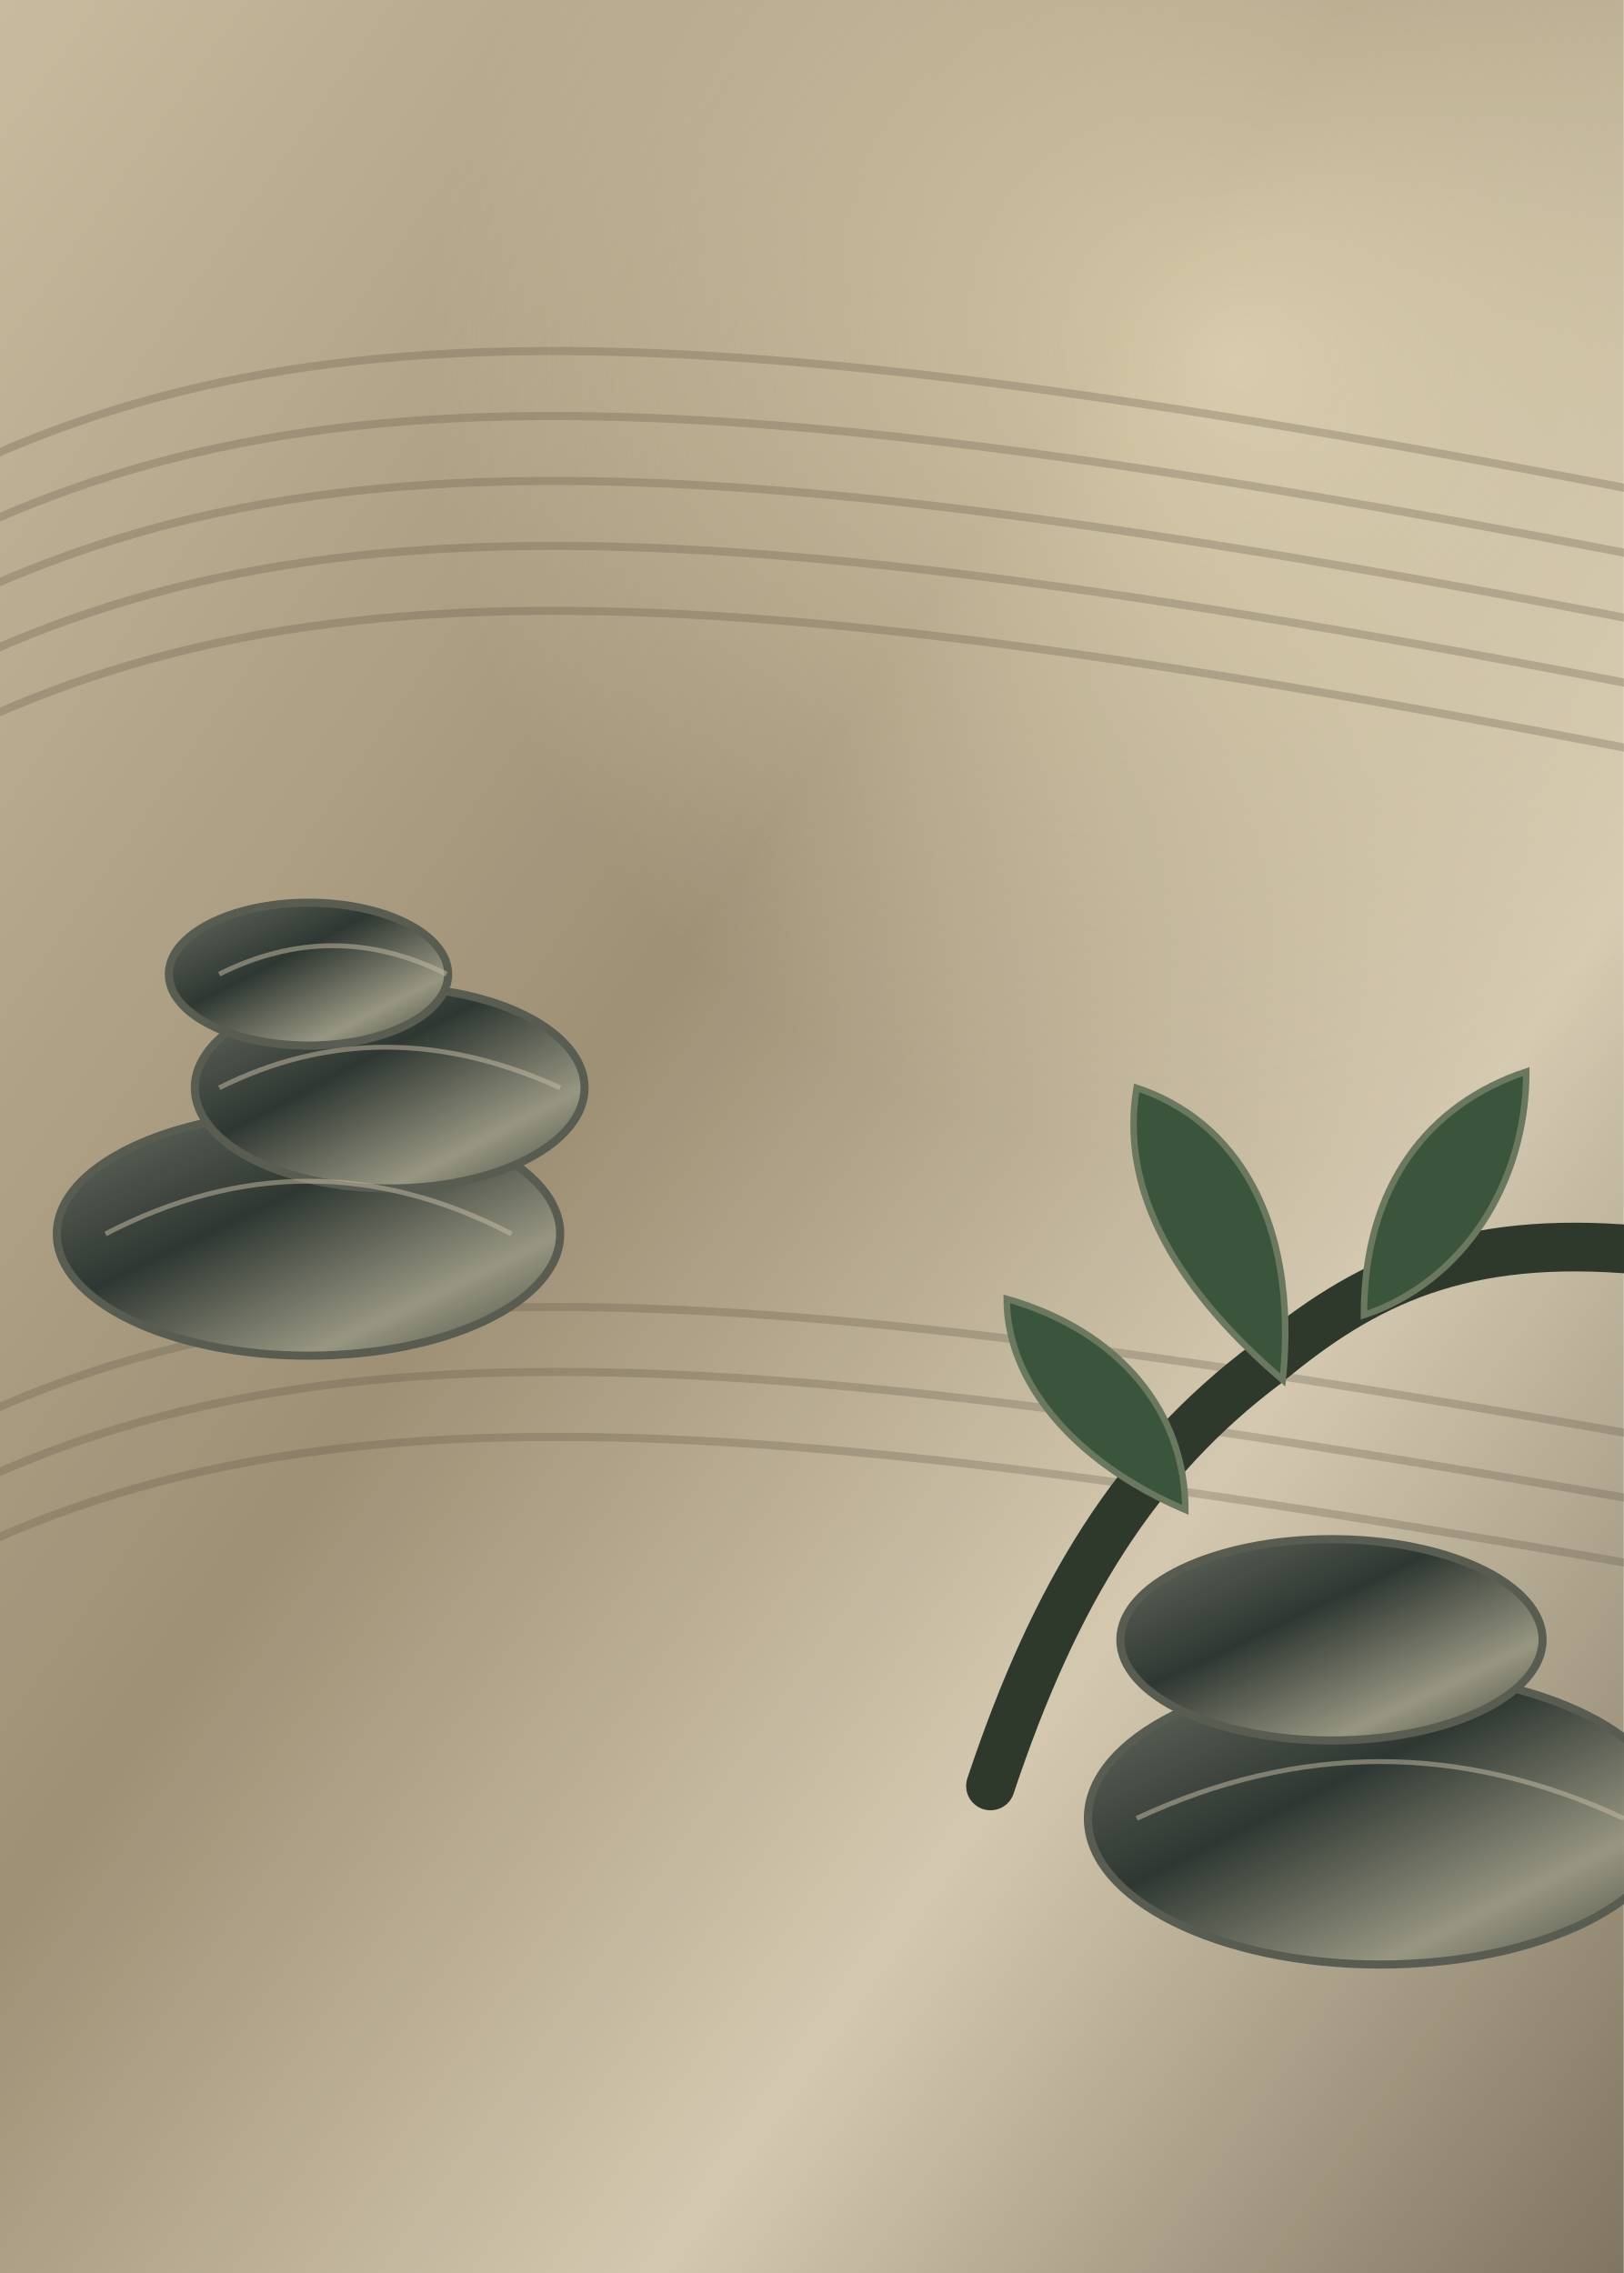
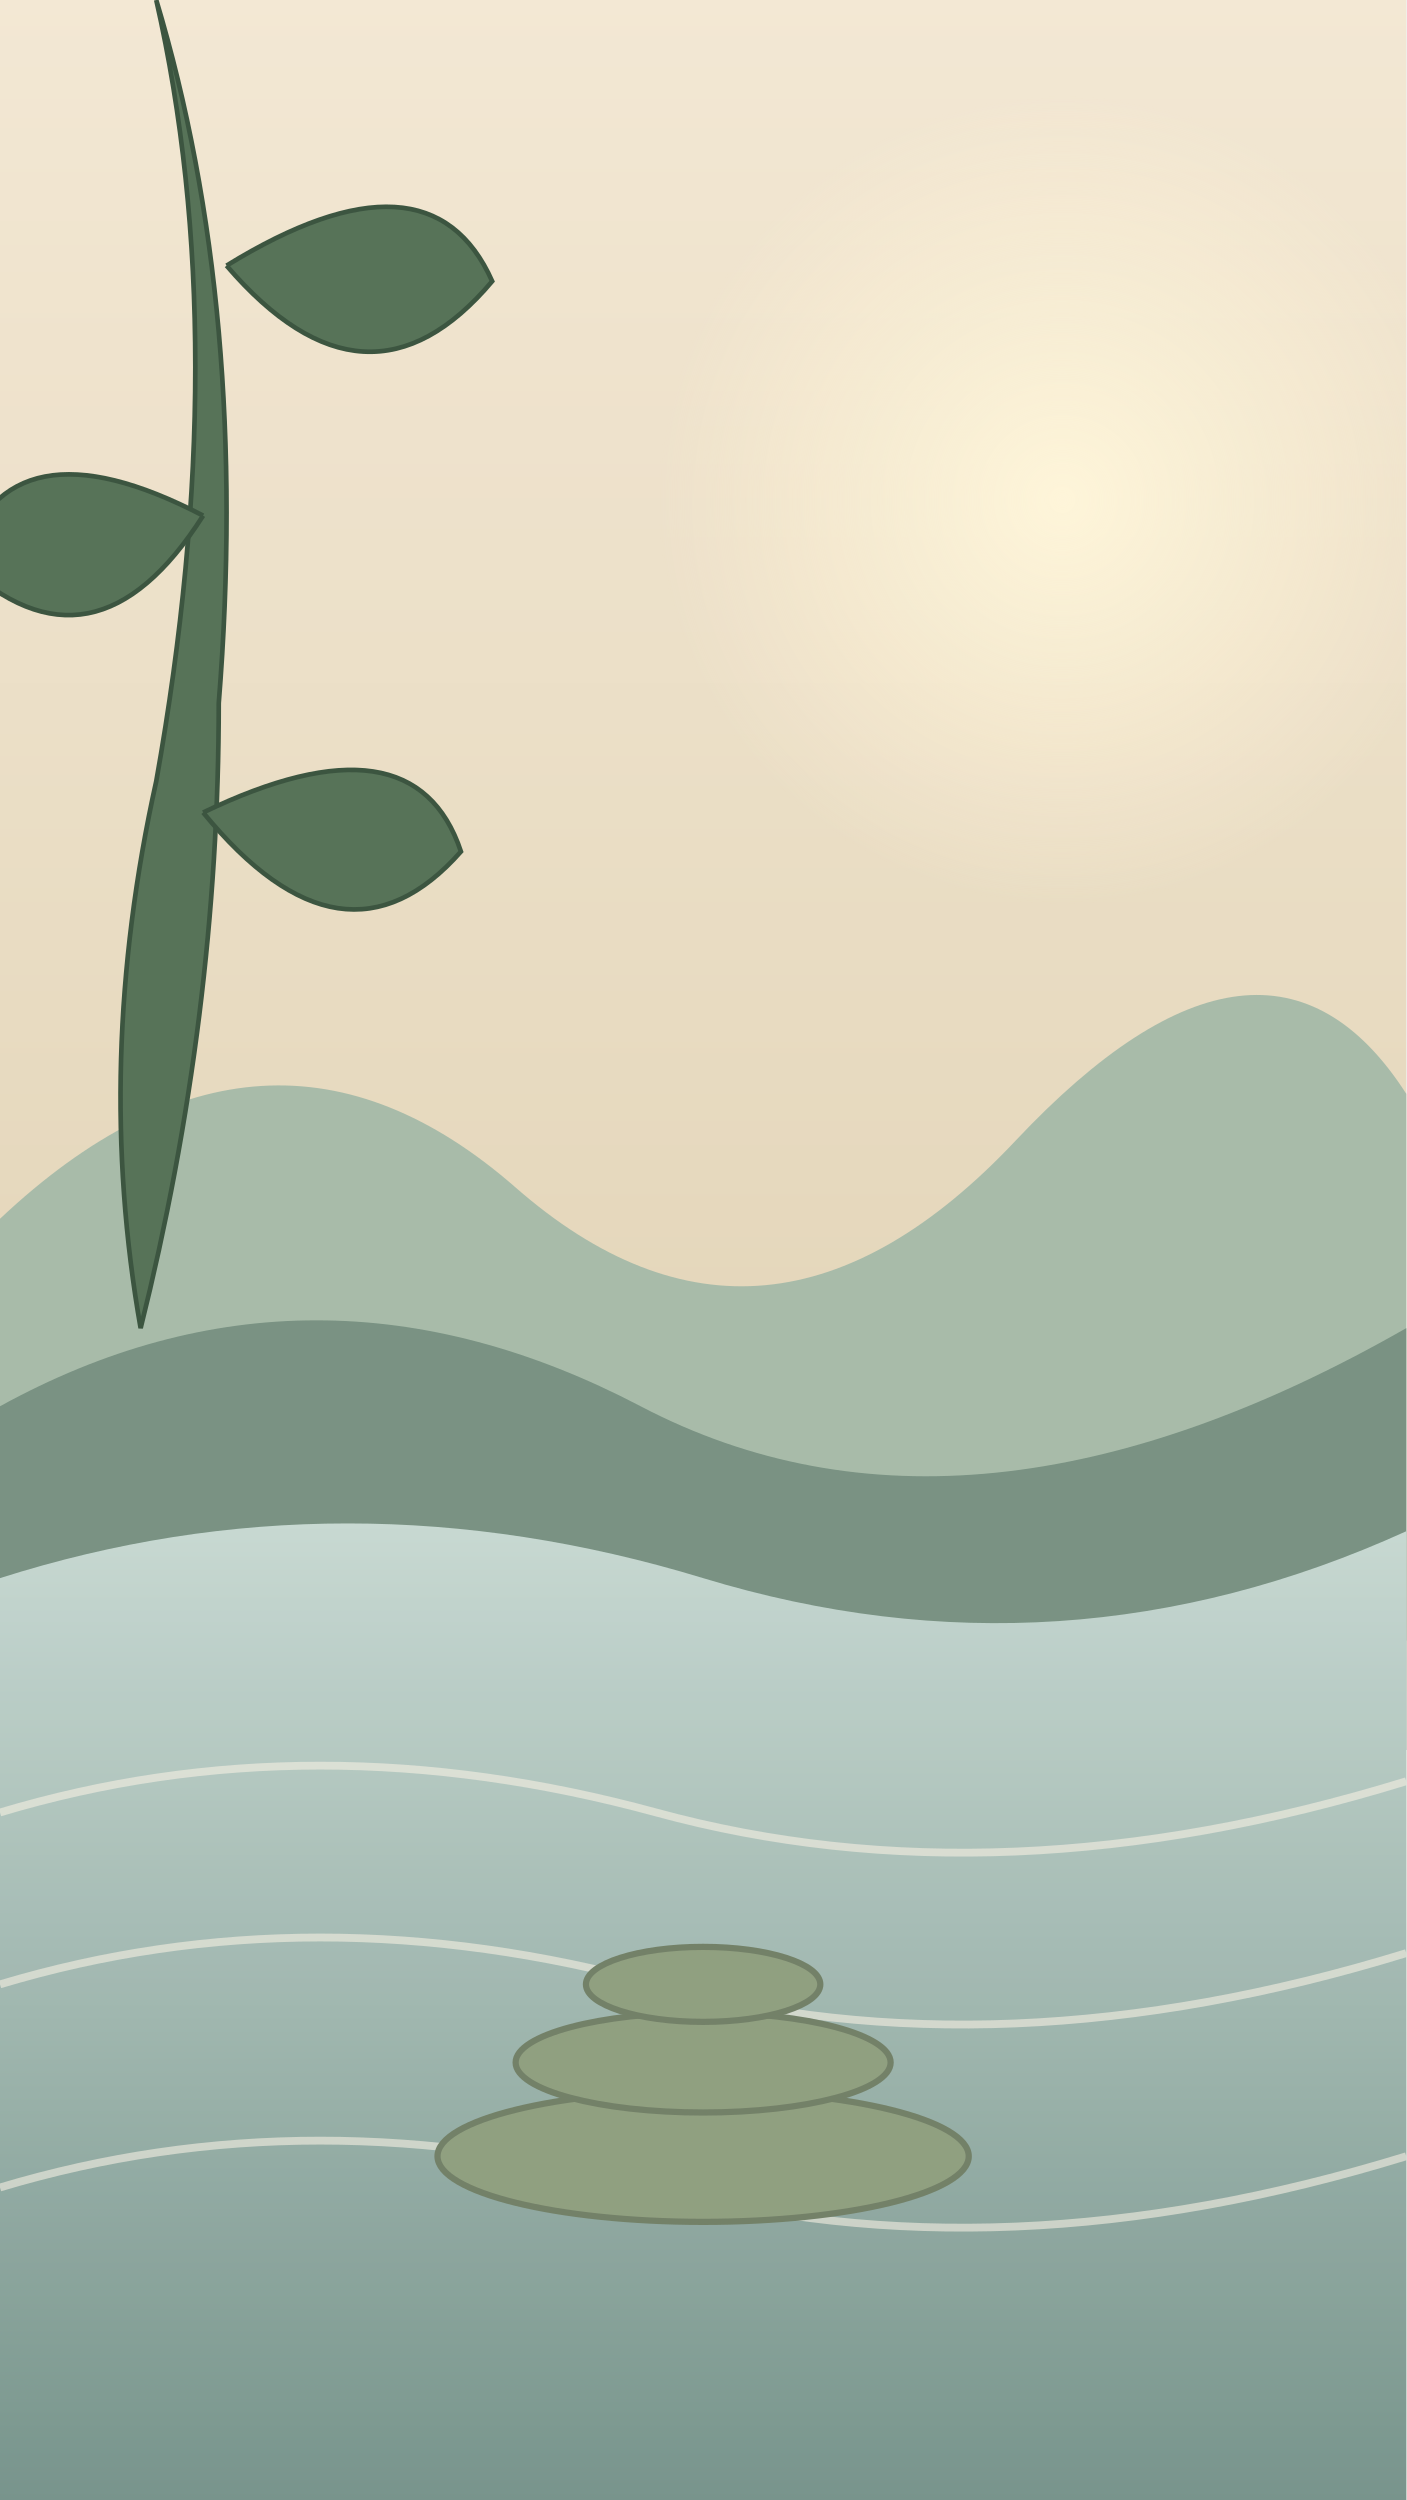
- <svg xmlns="http://www.w3.org/2000/svg" width="1000" height="1400" viewBox="0 0 1000 1400">
+ <svg xmlns="http://www.w3.org/2000/svg" viewBox="0 0 900 1600" preserveAspectRatio="xMidYMid slice">
  <defs>
-     <linearGradient id="sand" x1="0" y1="0" x2="1" y2="1">
-       <stop stop-color="#d7c8a9" />
-       <stop offset=".42" stop-color="#a99a7d" />
-       <stop offset=".7" stop-color="#e4d8bd" />
-       <stop offset="1" stop-color="#887d66" />
+     <linearGradient id="b" x2="0" y2="1">
+       <stop stop-color="#f2e7d2" />
+       <stop offset=".55" stop-color="#e3d4b7" />
+       <stop offset="1" stop-color="#c6d4c0" />
    </linearGradient>
-     <linearGradient id="rock" x1="0" y1="0" x2="1" y2="1">
-       <stop stop-color="#6f7468" />
-       <stop offset=".4" stop-color="#303a34" />
-       <stop offset=".75" stop-color="#a3a18b" />
-       <stop offset="1" stop-color="#41483c" />
+     <linearGradient id="w" x2="0" y2="1">
+       <stop stop-color="#c5d7d0" />
+       <stop offset="1" stop-color="#718f86" />
    </linearGradient>
    <radialGradient id="sun">
-       <stop stop-color="#fff3ce" stop-opacity=".7" />
-       <stop offset="1" stop-color="#fff3ce" stop-opacity="0" />
+       <stop stop-color="#fff5d8" stop-opacity=".95" />
+       <stop offset="1" stop-color="#fff5d8" stop-opacity="0" />
    </radialGradient>
  </defs>
-   <rect width="1000" height="1400" fill="url(#sand)" />
-   <circle cx="760" cy="220" r="500" fill="url(#sun)" />
-   <g fill="none" stroke="#665c4a" stroke-opacity=".28" stroke-width="5">
-     <path d="M-100 330C150 180 400 180 1100 320" />
-     <path d="M-100 370C150 220 400 220 1100 360" />
-     <path d="M-100 410C150 260 400 260 1100 400" />
-     <path d="M-100 450C150 300 400 300 1100 440" />
-     <path d="M-100 490C150 340 400 340 1100 480" />
-     <path d="M-100 920C150 760 430 780 1100 900" />
-     <path d="M-100 960C150 800 430 820 1100 940" />
-     <path d="M-100 1000C150 840 430 860 1100 980" />
+   <rect width="900" height="1600" fill="url(#b)" />
+   <circle cx="680" cy="320" r="260" fill="url(#sun)" />
+   <path d="M0 780Q170 620 330 760T650 730T900 700V1050H0z" fill="#a4b8a5" />
+   <path d="M0 900Q200 790 410 900T900 850V1120H0z" fill="#738d7d" />
+   <path d="M0 1010Q220 940 450 1010T900 980V1600H0z" fill="url(#w)" />
+   <g fill="none" stroke="#f5eee1" stroke-opacity=".6" stroke-width="5">
+     <path d="M0 1160Q200 1100 420 1160T900 1140" />
+     <path d="M0 1270Q200 1210 420 1270T900 1250" />
+     <path d="M0 1400Q200 1340 420 1400T900 1380" />
  </g>
-   <path d="M610 1100C650 980 700 900 780 840C840 790 900 760 1010 770" fill="none" stroke="#303c2e" stroke-width="30" stroke-linecap="round" />
-   <path d="M790 850C720 790 690 730 700 670C760 690 800 750 790 850Z M840 810C840 730 880 680 940 660C940 730 900 790 840 810Z M730 930C660 900 620 850 620 800C690 820 730 870 730 930Z" fill="#3d5a3e" stroke="#718065" stroke-width="4" />
-   <g fill="url(#rock)" stroke="#5d6256" stroke-width="5">
-     <ellipse cx="190" cy="760" rx="155" ry="75" />
-     <ellipse cx="240" cy="670" rx="120" ry="62" />
-     <ellipse cx="190" cy="600" rx="86" ry="44" />
-     <ellipse cx="850" cy="1120" rx="180" ry="90" />
-     <ellipse cx="820" cy="1010" rx="130" ry="62" />
+   <g fill="#4f6c50" stroke="#324d37" stroke-width="3">
+     <path d="M100 0Q150 220 100 500Q60 680 90 850Q140 650 140 450Q160 200 100 0" />
+     <path d="M145 170q130-80 170 10q-80 95-170-10" />
+     <path d="M130 330q-125-65-155 30q85 80 155-30" />
+     <path d="M130 520q135-65 165 25q-75 85-165-25" />
  </g>
-   <g fill="none" stroke="#d8ccb2" stroke-opacity=".5" stroke-width="3">
-     <path d="M65 760q125-65 250 0M135 670q100-50 210 0M135 600q70-35 140 0M700 1120q150-70 300 0" />
+   <g fill="#8b9b7a" stroke="#6c7b61" stroke-width="4">
+     <ellipse cx="450" cy="1380" rx="170" ry="42" />
+     <ellipse cx="450" cy="1320" rx="120" ry="32" />
+     <ellipse cx="450" cy="1270" rx="75" ry="24" />
  </g>
-   <rect width="1000" height="1400" fill="#1c1a14" opacity=".08" />
+   <rect width="900" height="1600" fill="#fff" opacity=".05" />
</svg>
